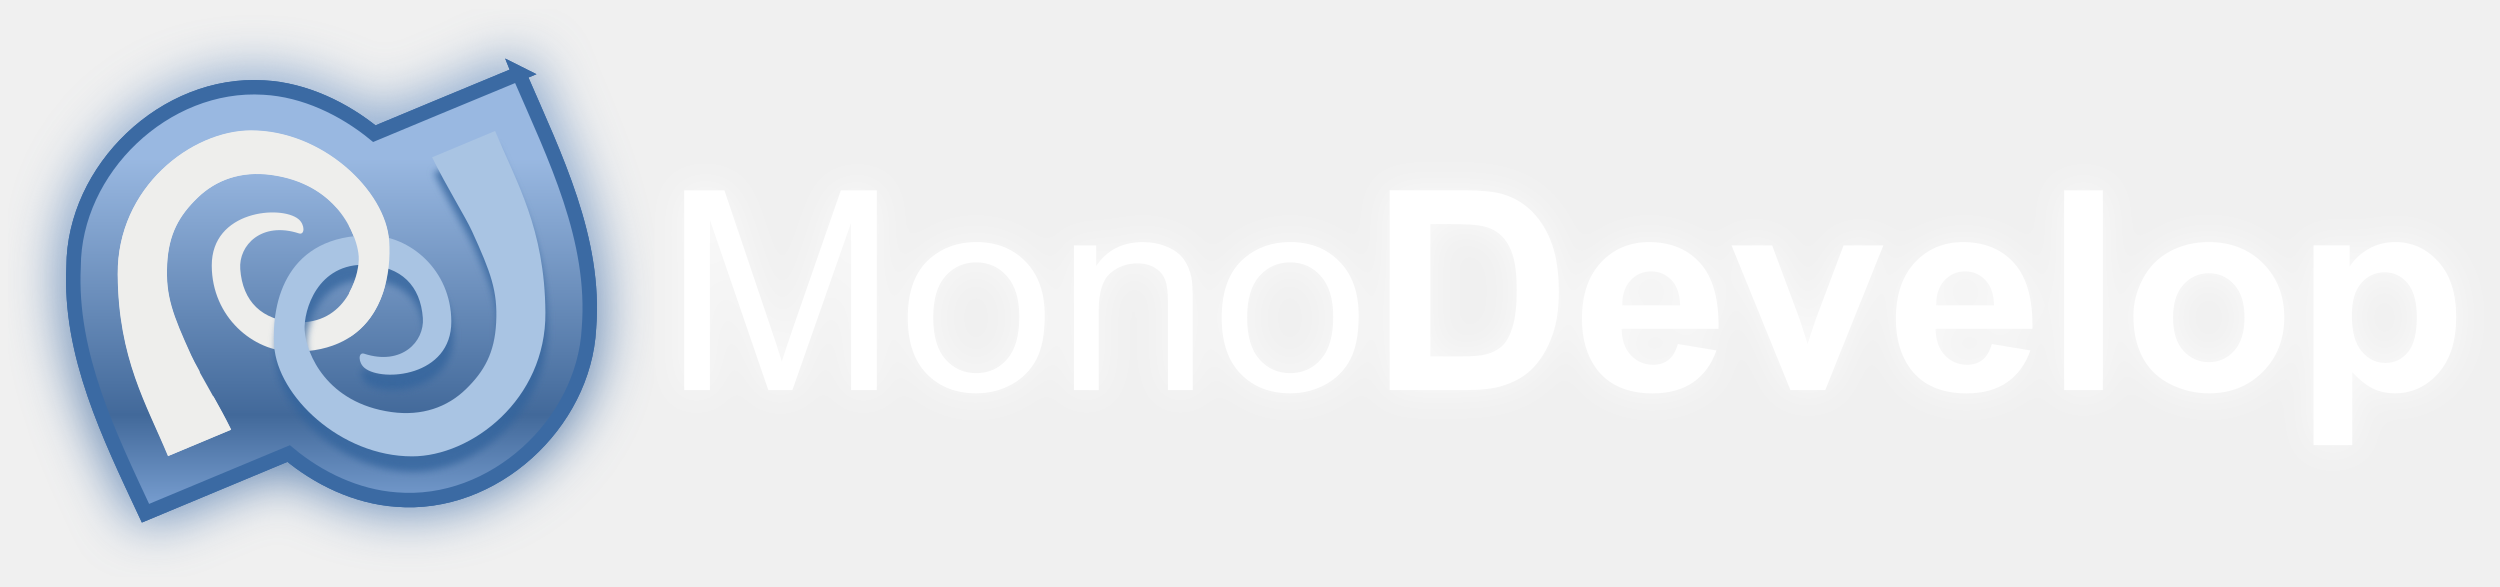
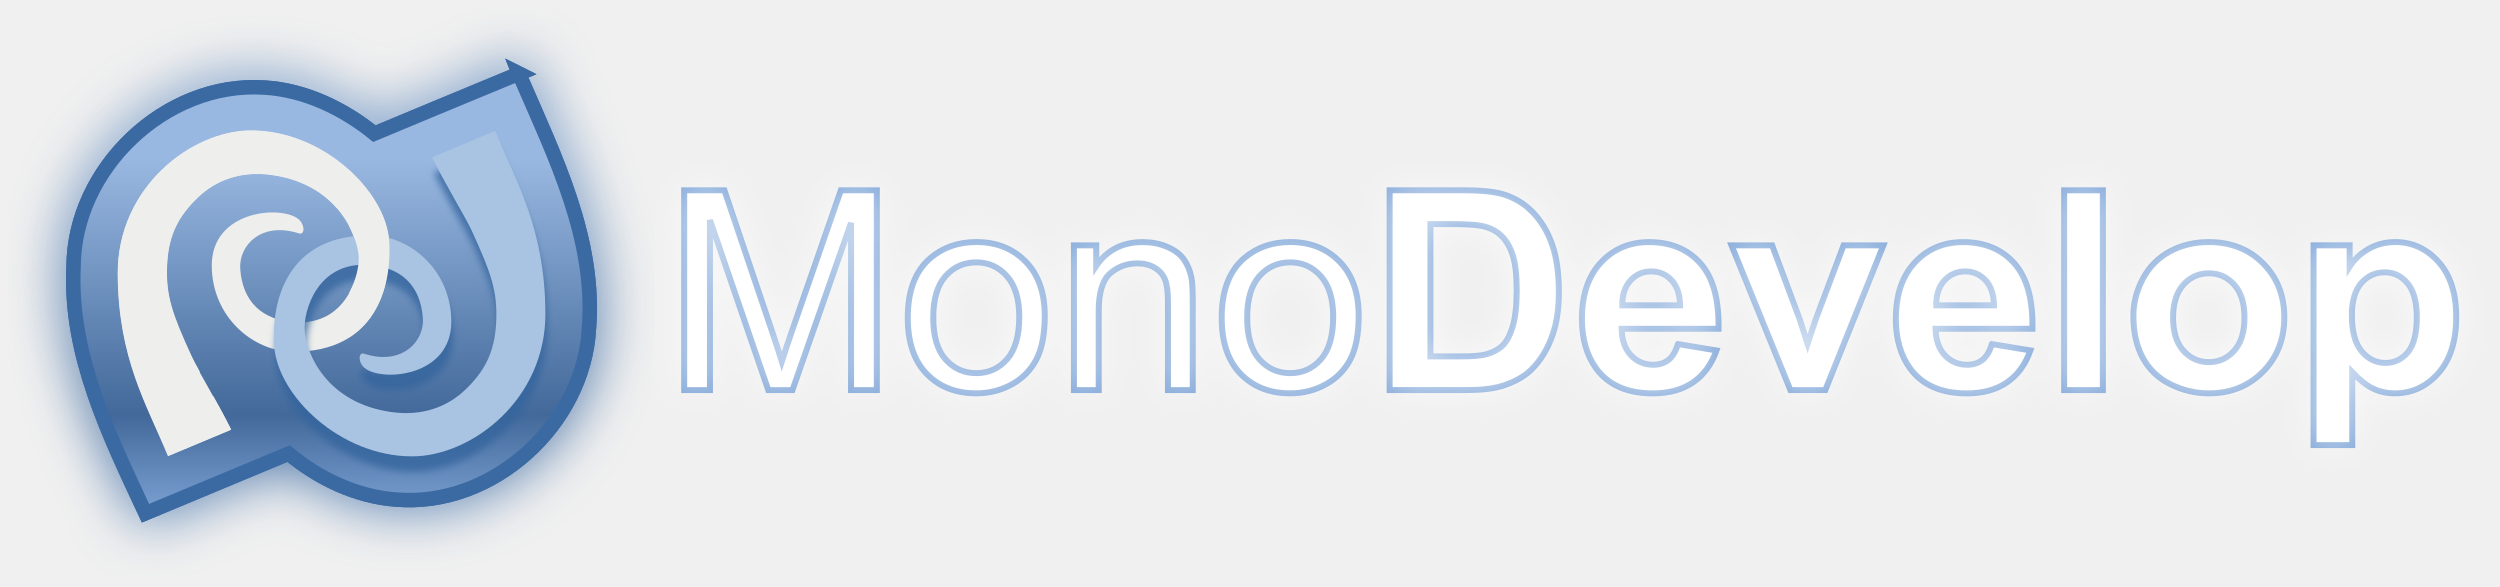
<svg xmlns="http://www.w3.org/2000/svg" xmlns:xlink="http://www.w3.org/1999/xlink" id="svg2" height="98" width="418" version="1.0" viewbox="0 0 418 98">
  <defs id="defs4">
    <filter id="filter7743" color-interpolation-filters="sRGB">
      <feGaussianBlur id="feGaussianBlur7745" stdDeviation="0.295" />
    </filter>
    <linearGradient id="linearGradient7985">
      <stop id="stop7987" stop-color="#80a6d8" offset="0" />
      <stop id="stop7991" stop-color="#42699a" offset="0.292" />
      <stop id="stop7989" stop-color="#99b8e1" offset="1" />
    </linearGradient>
    <linearGradient id="linearGradient10170" y2="14845" xlink:href="#linearGradient7985" gradientUnits="userSpaceOnUse" x2="2128.6" gradientTransform="matrix(-0.3354253,0,0,0.3324045,1784.933,-5981.177)" y1="15027" x1="2128.6" />
    <filter id="filter10425" height="1.343" width="1.05" color-interpolation-filters="sRGB" y="-0.171" x="-0.025">
      <feGaussianBlur id="feGaussianBlur10427" stdDeviation="3.059" />
    </filter>
    <filter id="filter10501" height="1.291" width="1.249" color-interpolation-filters="sRGB" y="-0.146" x="-0.125">
      <feGaussianBlur id="feGaussianBlur10503" stdDeviation="4.608" />
    </filter>
  </defs>
  <g id="layer1" transform="translate(-126.564,-124.6609)">
    <rect id="rect6284" style="enable-background:accumulate;" fill-rule="nonzero" height="48" width="48" display="none" y="-2051.1" x="-1661.8" fill="#eeeeec" />
    <rect id="rect6592" style="enable-background:accumulate;" fill-rule="nonzero" height="32" width="32" display="none" y="-1975.1" x="-1654.9" fill="#eeeeec" />
    <rect id="rect6749" style="enable-background:accumulate;" fill-rule="nonzero" height="22" width="22" display="none" y="-1924.1" x="-1654.9" fill="#eeeeec" />
    <rect id="rect6833" style="enable-background:accumulate;" fill-rule="nonzero" height="16" width="16" display="none" y="-1882.1" x="-1654.9" fill="#eeeeec" />
    <rect id="rect8104" style="enable-background:accumulate;" fill-rule="nonzero" height="24" width="24" display="none" y="-1925.1" x="-1630.9" fill="#eeeeec" />
-     <g id="text9929" style="writing-mode:lr-tb;text-anchor:start;text-align:start;" font-weight="bold" transform="scale(1.005134,0.9948925)" line-height="50%" font-stretch="normal" font-size="46.904px" font-variant="normal" font-style="normal" font-family="Sans" fill="#FFF">
+     <g id="text9929" style="writing-mode:lr-tb;text-anchor:start;text-align:start;" font-weight="bold" transform="scale(1.005134,0.9948925)" line-height="50%" font-stretch="normal" font-size="46.904px" font-variant="normal" font-style="normal" font-family="Sans" fill="#FFF" stroke-width="1" stroke="#80a6d8" stroke-opacity="1">
      <path id="path8977" d="m239.73,190.86,0-33.575,6.687,0,7.947,23.772c0.733,2.214,1.267,3.87,1.603,4.97,0.382-1.221,0.977-3.015,1.786-5.382l8.039-23.36h5.978v33.575h-4.283v-28.101l-9.756,28.101h-4.008l-9.71-28.582v28.582z" />
      <path id="path8979" d="m276.92,178.69c0-4.504,1.252-7.84,3.756-10.008,2.092-1.802,4.641-2.702,7.649-2.703,3.344,0,6.077,1.095,8.199,3.287,2.122,2.191,3.183,5.218,3.183,9.081-0,3.13-0.47,5.592-1.409,7.386-0.939,1.794-2.305,3.187-4.099,4.18-1.794,0.992-3.752,1.489-5.874,1.489-3.405,0-6.157-1.092-8.256-3.275-2.099-2.183-3.149-5.329-3.149-9.436zm4.237,0c-0,3.115,0.679,5.447,2.038,6.997,1.359,1.55,3.069,2.325,5.13,2.325,2.046,0,3.748-0.779,5.107-2.336,1.359-1.557,2.038-3.932,2.038-7.123-0-3.008-0.683-5.287-2.05-6.836s-3.065-2.325-5.096-2.325c-2.061,0-3.771,0.771-5.13,2.313-1.359,1.542-2.038,3.87-2.038,6.985z" />
      <path id="path8981" d="m304.56,190.86,0-24.322,3.71,0,0,3.458c1.786-2.672,4.367-4.008,7.741-4.008,1.466,0,2.813,0.263,4.042,0.79,1.229,0.527,2.149,1.218,2.76,2.073,0.611,0.855,1.038,1.87,1.282,3.046,0.153,0.763,0.229,2.099,0.229,4.008v14.955h-4.122v-14.795c-0-1.679-0.16-2.935-0.481-3.767-0.321-0.832-0.889-1.496-1.706-1.992-0.817-0.496-1.775-0.744-2.874-0.744-1.756,0-3.271,0.557-4.546,1.672s-1.912,3.229-1.912,6.344v13.283z" />
      <path id="path8983" d="m329.14,178.69c0-4.504,1.252-7.84,3.756-10.008,2.092-1.802,4.641-2.702,7.649-2.703,3.344,0,6.077,1.095,8.199,3.287,2.122,2.191,3.183,5.218,3.183,9.081-0,3.13-0.47,5.592-1.409,7.386-0.939,1.794-2.305,3.187-4.099,4.18-1.794,0.992-3.752,1.489-5.874,1.489-3.405,0-6.157-1.092-8.256-3.275-2.099-2.183-3.149-5.329-3.149-9.436zm4.237,0c0,3.115,0.679,5.447,2.038,6.997,1.359,1.55,3.069,2.325,5.13,2.325,2.046,0,3.748-0.779,5.107-2.336,1.359-1.557,2.038-3.932,2.038-7.123-0-3.008-0.683-5.287-2.05-6.836s-3.065-2.325-5.096-2.325c-2.061,0-3.771,0.771-5.13,2.313-1.359,1.542-2.038,3.87-2.038,6.985z" />
      <path id="path8985" d="m357.08,157.28,12.39,0c2.794,0,4.924,0.214,6.39,0.641,1.97,0.58,3.657,1.611,5.061,3.092,1.405,1.481,2.473,3.294,3.206,5.439,0.733,2.145,1.099,4.79,1.099,7.936-0,2.764-0.344,5.145-1.031,7.146-0.84,2.443-2.038,4.42-3.596,5.932-1.176,1.145-2.764,2.038-4.764,2.68-1.496,0.473-3.496,0.71-6,0.71h-12.757zm6.779,5.68,0,22.238,5.061,0c1.893,0,3.26-0.107,4.099-0.321,1.099-0.275,2.012-0.74,2.737-1.397,0.725-0.657,1.317-1.737,1.775-3.241,0.458-1.504,0.687-3.554,0.687-6.149-0-2.596-0.229-4.588-0.687-5.978-0.458-1.389-1.099-2.473-1.924-3.252-0.825-0.779-1.87-1.305-3.138-1.58-0.947-0.214-2.802-0.321-5.565-0.321z" />
      <path id="path8987" d="m405.03,183.12,6.413,1.076c-0.825,2.351-2.126,4.141-3.905,5.371-1.779,1.229-4.004,1.844-6.676,1.844-4.229,0-7.359-1.382-9.39-4.145-1.603-2.214-2.405-5.008-2.405-8.382,0-4.031,1.054-7.188,3.16-9.47s4.771-3.424,7.993-3.424c3.619,0,6.474,1.195,8.565,3.584,2.092,2.389,3.092,6.05,3,10.982h-16.123c0.046,1.909,0.565,3.393,1.557,4.455,0.992,1.061,2.229,1.592,3.71,1.592,1.008,0,1.855-0.275,2.542-0.824,0.687-0.55,1.206-1.435,1.557-2.657zm0.366-6.504c-0.046-1.863-0.527-3.279-1.443-4.248-0.916-0.97-2.031-1.454-3.344-1.454-1.405,0-2.565,0.511-3.481,1.534-0.916,1.023-1.367,2.412-1.351,4.168z" />
      <path id="path8989" d="m423.75,190.86-9.802-24.322,6.756,0,4.58,12.413,1.328,4.145c0.351-1.054,0.573-1.748,0.664-2.084,0.214-0.687,0.443-1.374,0.687-2.061l4.626-12.413h6.619l-9.665,24.322z" />
      <path id="path8991" d="m457.25,183.12,6.413,1.076c-0.825,2.351-2.126,4.141-3.905,5.371-1.779,1.229-4.004,1.844-6.676,1.844-4.229,0-7.359-1.382-9.39-4.145-1.603-2.214-2.405-5.008-2.405-8.382,0-4.031,1.054-7.188,3.16-9.47s4.771-3.424,7.993-3.424c3.619,0,6.474,1.195,8.565,3.584,2.092,2.389,3.092,6.05,3,10.982h-16.123c0.046,1.909,0.565,3.393,1.557,4.455,0.992,1.061,2.229,1.592,3.71,1.592,1.008,0,1.855-0.275,2.542-0.824,0.687-0.55,1.206-1.435,1.557-2.657zm0.366-6.504c-0.046-1.863-0.527-3.279-1.443-4.248-0.916-0.97-2.031-1.454-3.344-1.454-1.405,0-2.565,0.511-3.481,1.534-0.916,1.023-1.367,2.412-1.351,4.168z" />
      <path id="path8993" d="m469.28,190.86,0-33.575,6.436,0,0,33.575z" />
      <path id="path8995" d="m480.8,178.35c0-2.138,0.527-4.206,1.58-6.207,1.054-2,2.546-3.527,4.477-4.58s4.088-1.58,6.47-1.58c3.68,0,6.695,1.195,9.046,3.584,2.351,2.389,3.527,5.409,3.527,9.058-0,3.68-1.187,6.729-3.561,9.149s-5.363,3.63-8.966,3.63c-2.229,0-4.355-0.504-6.378-1.512-2.023-1.008-3.561-2.485-4.615-4.432s-1.58-4.317-1.58-7.111zm6.596,0.344c-0,2.412,0.573,4.26,1.718,5.542,1.145,1.282,2.557,1.924,4.237,1.924s3.088-0.641,4.226-1.924,1.706-3.145,1.706-5.588c-0-2.382-0.569-4.214-1.706-5.497-1.137-1.282-2.546-1.924-4.226-1.924-1.679,0-3.092,0.641-4.237,1.924s-1.718,3.13-1.718,5.542z" />
      <path id="path8997" d="m510.77,166.53,6,0,0,3.573c0.779-1.221,1.832-2.214,3.16-2.977,1.328-0.763,2.802-1.145,4.42-1.145,2.825,0,5.222,1.107,7.191,3.321,1.97,2.214,2.954,5.298,2.954,9.252-0,4.061-0.992,7.218-2.977,9.47-1.985,2.252-4.39,3.378-7.214,3.378-1.344,0-2.561-0.267-3.653-0.802-1.092-0.534-2.241-1.45-3.447-2.748v12.253h-6.436zm6.367,11.749c-0,2.733,0.542,4.752,1.626,6.058s2.405,1.958,3.962,1.958c1.496,0,2.741-0.599,3.733-1.798,0.992-1.198,1.489-3.164,1.489-5.897-0-2.55-0.511-4.443-1.534-5.68-1.023-1.237-2.29-1.855-3.802-1.855-1.573,0-2.878,0.607-3.916,1.821s-1.557,3.012-1.557,5.394z" />
    </g>
    <g id="text10175" opacity="0.692" style="writing-mode:lr-tb;text-anchor:start;text-align:start;" font-weight="bold" transform="matrix(1.005134,0,0,0.9948925,-888.9523,1197.858)" line-height="50%" filter="url(#filter10425)" font-stretch="normal" font-size="46.904px" font-variant="normal" font-style="normal" font-family="Sans" fill="#FFF">
      <path id="path8954" d="m1124.1-1013.2,0-33.575,6.688,0,7.947,23.772c0.733,2.214,1.267,3.87,1.603,4.97,0.382-1.221,0.977-3.015,1.786-5.382l8.039-23.36h5.978v33.575h-4.283v-28.101l-9.756,28.101h-4.008l-9.711-28.582v28.582z" />
      <path id="path8956" d="m1161.3-1025.3c0-4.504,1.252-7.84,3.756-10.008,2.092-1.802,4.641-2.702,7.649-2.702,3.344,0,6.077,1.095,8.199,3.286,2.122,2.191,3.183,5.218,3.183,9.081,0,3.13-0.469,5.592-1.409,7.386s-2.305,3.187-4.099,4.18-3.752,1.489-5.874,1.489c-3.405,0-6.157-1.092-8.256-3.275-2.099-2.183-3.149-5.329-3.149-9.436zm4.237,0c0,3.115,0.679,5.447,2.038,6.997s3.069,2.325,5.13,2.325c2.046,0,3.748-0.779,5.107-2.336,1.359-1.557,2.038-3.932,2.038-7.123,0-3.008-0.683-5.287-2.05-6.836-1.367-1.55-3.065-2.325-5.096-2.325-2.061,0-3.771,0.771-5.13,2.313-1.359,1.542-2.038,3.87-2.038,6.985z" />
      <path id="path8958" d="m1189-1013.2,0-24.322,3.71,0,0,3.458c1.786-2.672,4.367-4.008,7.741-4.008,1.466,0,2.813,0.263,4.042,0.79,1.229,0.527,2.149,1.218,2.76,2.073,0.611,0.855,1.038,1.87,1.283,3.046,0.153,0.763,0.229,2.099,0.229,4.008v14.955h-4.122v-14.795c0-1.679-0.16-2.935-0.481-3.767-0.321-0.832-0.889-1.496-1.706-1.992-0.817-0.496-1.775-0.744-2.874-0.744-1.756,0-3.271,0.557-4.546,1.672s-1.912,3.229-1.912,6.344v13.283z" />
      <path id="path8960" d="m1213.5-1025.3c0-4.504,1.252-7.84,3.756-10.008,2.092-1.802,4.641-2.702,7.649-2.702,3.344,0,6.077,1.095,8.199,3.286,2.122,2.191,3.183,5.218,3.183,9.081-0,3.13-0.47,5.592-1.409,7.386-0.939,1.794-2.305,3.187-4.099,4.18s-3.752,1.489-5.874,1.489c-3.405,0-6.157-1.092-8.256-3.275-2.099-2.183-3.149-5.329-3.149-9.436zm4.237,0c0,3.115,0.679,5.447,2.038,6.997,1.359,1.55,3.069,2.325,5.13,2.325,2.046,0,3.748-0.779,5.107-2.336,1.359-1.557,2.038-3.932,2.038-7.123-0-3.008-0.683-5.287-2.05-6.836s-3.065-2.325-5.096-2.325c-2.061,0-3.771,0.771-5.13,2.313-1.359,1.542-2.038,3.87-2.038,6.985z" />
      <path id="path8962" d="m1241.5-1046.7,12.39,0c2.794,0,4.924,0.214,6.39,0.641,1.97,0.58,3.657,1.611,5.061,3.092,1.405,1.481,2.473,3.294,3.206,5.439,0.733,2.145,1.099,4.79,1.099,7.936,0,2.764-0.344,5.145-1.031,7.146-0.84,2.443-2.038,4.42-3.596,5.932-1.176,1.145-2.764,2.038-4.764,2.68-1.496,0.473-3.496,0.71-6,0.71h-12.756zm6.779,5.68,0,22.238,5.061,0c1.893,0,3.26-0.107,4.099-0.321,1.099-0.275,2.012-0.741,2.737-1.397,0.725-0.657,1.317-1.737,1.775-3.241,0.458-1.504,0.687-3.554,0.687-6.149,0-2.595-0.229-4.588-0.687-5.977-0.458-1.389-1.099-2.473-1.924-3.252-0.825-0.779-1.87-1.305-3.138-1.58-0.947-0.214-2.802-0.321-5.565-0.321z" />
      <path id="path8964" d="m1289.4-1020.9,6.413,1.076c-0.825,2.351-2.126,4.141-3.905,5.371-1.779,1.229-4.004,1.844-6.676,1.844-4.229,0-7.359-1.382-9.39-4.145-1.603-2.214-2.405-5.008-2.405-8.382,0-4.031,1.054-7.187,3.16-9.47,2.107-2.283,4.771-3.424,7.993-3.424,3.619,0,6.474,1.195,8.566,3.584,2.092,2.389,3.092,6.05,3,10.982h-16.123c0.046,1.909,0.565,3.393,1.557,4.455,0.993,1.061,2.229,1.592,3.71,1.592,1.008,0,1.855-0.275,2.542-0.825,0.687-0.55,1.206-1.435,1.557-2.657zm0.366-6.504c-0.046-1.863-0.527-3.279-1.443-4.248-0.916-0.97-2.031-1.454-3.344-1.454-1.405,0-2.565,0.511-3.481,1.534s-1.367,2.412-1.351,4.168z" />
      <path id="path8966" d="m1308.2-1013.2-9.802-24.322,6.756,0,4.58,12.413,1.328,4.145c0.351-1.054,0.573-1.748,0.664-2.084,0.214-0.687,0.443-1.374,0.687-2.061l4.626-12.413h6.619l-9.665,24.322z" />
      <path id="path8968" d="m1341.7-1020.9,6.413,1.076c-0.825,2.351-2.126,4.141-3.905,5.371-1.779,1.229-4.004,1.844-6.676,1.844-4.229,0-7.359-1.382-9.39-4.145-1.603-2.214-2.405-5.008-2.405-8.382,0-4.031,1.054-7.187,3.16-9.47,2.107-2.283,4.771-3.424,7.993-3.424,3.619,0,6.474,1.195,8.565,3.584,2.092,2.389,3.092,6.05,3,10.982h-16.123c0.046,1.909,0.565,3.393,1.557,4.455,0.992,1.061,2.229,1.592,3.71,1.592,1.008,0,1.855-0.275,2.542-0.825,0.687-0.55,1.206-1.435,1.557-2.657zm0.366-6.504c-0.046-1.863-0.527-3.279-1.443-4.248-0.916-0.97-2.031-1.454-3.344-1.454-1.405,0-2.565,0.511-3.481,1.534s-1.367,2.412-1.351,4.168z" />
      <path id="path8970" d="m1353.7-1013.2,0-33.575,6.436,0,0,33.575z" />
      <path id="path8972" d="m1365.2-1025.7c0-2.138,0.527-4.206,1.58-6.207s2.546-3.527,4.477-4.58c1.931-1.054,4.088-1.58,6.47-1.58,3.68,0,6.695,1.195,9.046,3.584,2.351,2.389,3.527,5.409,3.527,9.058-0,3.68-1.187,6.729-3.561,9.149-2.374,2.42-5.363,3.63-8.966,3.63-2.229,0-4.355-0.504-6.378-1.512-2.023-1.008-3.561-2.485-4.615-4.432s-1.58-4.317-1.58-7.111zm6.596,0.344c0,2.412,0.573,4.26,1.718,5.542,1.145,1.283,2.557,1.924,4.237,1.924s3.088-0.641,4.226-1.924c1.137-1.282,1.706-3.145,1.706-5.588,0-2.382-0.569-4.214-1.706-5.497s-2.546-1.924-4.226-1.924-3.092,0.641-4.237,1.924-1.718,3.13-1.718,5.542z" />
      <path id="path8974" d="m1395.2-1037.5,6,0,0,3.573c0.779-1.222,1.832-2.214,3.16-2.977s2.802-1.145,4.42-1.145c2.825,0,5.222,1.107,7.191,3.321s2.954,5.298,2.954,9.252c0,4.061-0.992,7.218-2.977,9.47-1.985,2.252-4.39,3.378-7.214,3.378-1.344,0-2.561-0.267-3.653-0.802-1.092-0.534-2.241-1.45-3.447-2.748v12.253h-6.436zm6.367,11.749c-0,2.733,0.542,4.752,1.626,6.058s2.405,1.958,3.962,1.958c1.496,0,2.741-0.599,3.733-1.798,0.992-1.198,1.489-3.164,1.489-5.897,0-2.55-0.511-4.443-1.534-5.68-1.023-1.237-2.29-1.855-3.802-1.855-1.573,0-2.878,0.607-3.916,1.821s-1.557,3.012-1.557,5.394z" />
    </g>
    <g id="g10455" fill-rule="evenodd" transform="translate(-888.9523,1197.858)" filter="url(#filter10501)">
      <path id="path10457" stroke-linejoin="miter" d="m1102.3-1060.9c-5.644,2.318-23.744,9.865-24.195,10.053-5.064-4.135-11.65-7.348-18.472-7.712-16.547-1.041-31.766,13.654-31.814,29.956-0.726,14.676,5.972,28.25,12.023,41.217,5.062-2.112,23.471-9.785,23.935-9.979,4.97,4.153,11.335,7.214,17.97,7.693,16.282,1.366,31.414-12.7,32.241-28.618,1.182-14.89-5.682-28.664-11.447-41.979-0.084-0.208-0.158-0.424-0.242-0.632z" stroke="#3b6aa3" stroke-linecap="butt" stroke-miterlimit="4" stroke-dasharray="none" stroke-width="2.416" fill="url(#linearGradient10170)" />
      <path id="path10459" d="m1043.6-996.93c-3.571-8.644-8.305-16.261-8.41-30.378-0.109-14.585,12.402-24.028,22.291-24.029,11.972,0,22.505,10.109,23.061,18.483,0.501,7.557-2.188,18.548-16.069,18.466-6.628-0.038-13.515-5.804-13.551-14.382-0.039-9.257,11.557-10.16,14.481-7.803,1.136,0.915,1.101,2.727,0.096,2.4-6.244-2.033-10.101,1.974-9.814,5.96,0.389,5.408,3.598,8.626,9.349,8.9,8.297,0.394,10.62-7.675,10.408-10.95-0.258-3.982-3.729-12.172-14.529-13.668-5.099-0.706-9.325,0.822-12.412,3.814-3.087,2.993-4.822,6.088-5.076,11.166-0.262,5.251,0.884,8.333,4.025,15.223,1.122,2.461,4.256,7.425,6.683,12.397l-10.532,4.403z" fill="#eeeeec" />
      <path id="path10461" opacity="0.774" d="m-854.97-180.31c1.774,4.294,4.125,8.078,4.178,15.09,0.054,7.245-6.161,11.935-11.073,11.936-5.947,0.001-11.179-5.021-11.455-9.18-0.249-3.754,1.087-9.214,7.982-9.173,3.292,0.019,6.713,2.883,6.731,7.144,0.019,4.598-5.741,5.047-7.193,3.876-0.564-0.455-0.547-1.354-0.048-1.192,3.101,1.01,5.017-0.981,4.875-2.96-0.193-2.687-1.787-4.285-4.644-4.421-4.121-0.196-5.275,3.813-5.17,5.439,0.128,1.978,1.853,6.046,7.217,6.789,2.533,0.351,4.632-0.408,6.166-1.895,1.533-1.487,2.396-3.024,2.521-5.546,0.13-2.609-0.439-4.139-2-7.562-0.557-1.223-2.114-3.688-3.319-6.158l5.232-2.187z" transform="matrix(2.013149,0,0,2.013149,2819.776,-685.7645)" filter="url(#filter7743)" fill="#33649d" />
      <path id="path10463" d="m1098.3-1051.3c3.571,8.644,8.305,16.262,8.41,30.379,0.109,14.585-12.402,24.028-22.291,24.028-11.972,0.002-22.505-10.108-23.061-18.482-0.501-7.558,2.188-18.549,16.069-18.467,6.628,0.039,13.515,5.804,13.551,14.382,0.039,9.256-11.557,10.16-14.481,7.803-1.136-0.915-1.101-2.727-0.096-2.4,6.244,2.033,10.101-1.974,9.814-5.96-0.389-5.408-3.598-8.626-9.349-8.899-8.297-0.394-10.62,7.675-10.408,10.95,0.258,3.982,3.729,12.172,14.529,13.667,5.099,0.706,9.325-0.821,12.412-3.814,3.087-2.993,4.822-6.088,5.076-11.165,0.262-5.252-0.884-8.333-4.025-15.223-1.122-2.462-4.256-7.425-6.683-12.397l10.532-4.403z" fill="#a9c4e3" />
      <path id="path10465" fill="#eeeeec" d="m1057.5-1051.4c-9.888,0-22.379,9.447-22.27,24.032,0.105,14.117,4.859,21.742,8.43,30.386l10.506-4.404c-0.938-1.922-1.964-3.761-2.957-5.536h-2.328v-4.215c-0.572-1.03-1.069-1.952-1.384-2.642-3.141-6.89-4.288-9.973-4.026-15.224,0.254-5.077,2.009-8.142,5.096-11.135,3.087-2.993,7.294-4.543,12.393-3.838,5.107,0.708,8.556,2.925,10.821,5.473h2.139v3.146c0.974,1.88,1.486,3.691,1.573,5.033,0.094,1.455-0.365,3.854-1.573,6.039v7.486c5.738-3.632,7.025-10.735,6.669-16.105-0.555-8.374-11.116-18.497-23.088-18.496z" />
      <path id="path10467" stroke-linejoin="miter" d="m1102.3-1060.9c-5.644,2.318-23.744,9.865-24.195,10.053-5.064-4.135-11.65-7.348-18.472-7.712-16.547-1.041-31.766,13.654-31.814,29.956-0.726,14.676,5.972,28.25,12.023,41.217,5.062-2.112,23.471-9.785,23.935-9.979,4.97,4.153,11.335,7.214,17.97,7.693,16.282,1.366,31.414-12.7,32.241-28.618,1.182-14.89-5.682-28.664-11.447-41.979-0.084-0.208-0.158-0.424-0.242-0.632z" stroke="#3b6aa3" stroke-linecap="butt" stroke-miterlimit="4" stroke-dasharray="none" stroke-width="2.416" fill="url(#linearGradient10170)" />
      <path id="path10469" d="m1043.6-996.93c-3.571-8.644-8.305-16.261-8.41-30.378-0.109-14.585,12.402-24.028,22.291-24.029,11.972,0,22.505,10.109,23.061,18.483,0.501,7.557-2.188,18.548-16.069,18.466-6.628-0.038-13.515-5.804-13.551-14.382-0.039-9.257,11.557-10.16,14.481-7.803,1.136,0.915,1.101,2.727,0.096,2.4-6.244-2.033-10.101,1.974-9.814,5.96,0.389,5.408,3.598,8.626,9.349,8.9,8.297,0.394,10.62-7.675,10.408-10.95-0.258-3.982-3.729-12.172-14.529-13.668-5.099-0.706-9.325,0.822-12.412,3.814-3.087,2.993-4.822,6.088-5.076,11.166-0.262,5.251,0.884,8.333,4.025,15.223,1.122,2.461,4.256,7.425,6.683,12.397l-10.532,4.403z" fill="#eeeeec" />
      <path id="path10471" opacity="0.774" d="m-854.97-180.31c1.774,4.294,4.125,8.078,4.178,15.09,0.054,7.245-6.161,11.935-11.073,11.936-5.947,0.001-11.179-5.021-11.455-9.18-0.249-3.754,1.087-9.214,7.982-9.173,3.292,0.019,6.713,2.883,6.731,7.144,0.019,4.598-5.741,5.047-7.193,3.876-0.564-0.455-0.547-1.354-0.048-1.192,3.101,1.01,5.017-0.981,4.875-2.96-0.193-2.687-1.787-4.285-4.644-4.421-4.121-0.196-5.275,3.813-5.17,5.439,0.128,1.978,1.853,6.046,7.217,6.789,2.533,0.351,4.632-0.408,6.166-1.895,1.533-1.487,2.396-3.024,2.521-5.546,0.13-2.609-0.439-4.139-2-7.562-0.557-1.223-2.114-3.688-3.319-6.158l5.232-2.187z" transform="matrix(2.013149,0,0,2.013149,2819.776,-685.7645)" filter="url(#filter7743)" fill="#33649d" />
      <path id="path10473" d="m1098.3-1051.3c3.571,8.644,8.305,16.262,8.41,30.379,0.109,14.585-12.402,24.028-22.291,24.028-11.972,0.002-22.505-10.108-23.061-18.482-0.501-7.558,2.188-18.549,16.069-18.467,6.628,0.039,13.515,5.804,13.551,14.382,0.039,9.256-11.557,10.16-14.481,7.803-1.136-0.915-1.101-2.727-0.096-2.4,6.244,2.033,10.101-1.974,9.814-5.96-0.389-5.408-3.598-8.626-9.349-8.899-8.297-0.394-10.62,7.675-10.408,10.95,0.258,3.982,3.729,12.172,14.529,13.667,5.099,0.706,9.325-0.821,12.412-3.814,3.087-2.993,4.822-6.088,5.076-11.165,0.262-5.252-0.884-8.333-4.025-15.223-1.122-2.462-4.256-7.425-6.683-12.397l10.532-4.403z" fill="#a9c4e3" />
      <path id="path10475" fill="#eeeeec" d="m1057.5-1051.4c-9.888,0-22.379,9.447-22.27,24.032,0.105,14.117,4.859,21.742,8.43,30.386l10.506-4.404c-0.938-1.922-1.964-3.761-2.957-5.536h-2.328v-4.215c-0.572-1.03-1.069-1.952-1.384-2.642-3.141-6.89-4.288-9.973-4.026-15.224,0.254-5.077,2.009-8.142,5.096-11.135,3.087-2.993,7.294-4.543,12.393-3.838,5.107,0.708,8.556,2.925,10.821,5.473h2.139v3.146c0.974,1.88,1.486,3.691,1.573,5.033,0.094,1.455-0.365,3.854-1.573,6.039v7.486c5.738-3.632,7.025-10.735,6.669-16.105-0.555-8.374-11.116-18.497-23.088-18.496z" />
    </g>
    <g id="g10439" fill-rule="evenodd" transform="translate(-888.9523,1197.858)">
      <path id="path9941" stroke-linejoin="miter" d="m1102.3-1060.9c-5.644,2.318-23.744,9.865-24.195,10.053-5.064-4.135-11.65-7.348-18.472-7.712-16.547-1.041-31.766,13.654-31.814,29.956-0.726,14.676,5.972,28.25,12.023,41.217,5.062-2.112,23.471-9.785,23.935-9.979,4.97,4.153,11.335,7.214,17.97,7.693,16.282,1.366,31.414-12.7,32.241-28.618,1.182-14.89-5.682-28.664-11.447-41.979-0.084-0.208-0.158-0.424-0.242-0.632z" stroke="#3b6aa3" stroke-linecap="butt" stroke-miterlimit="4" stroke-dasharray="none" stroke-width="2.416" fill="url(#linearGradient10170)" />
      <path id="path9943" d="m1043.6-996.93c-3.571-8.644-8.305-16.261-8.41-30.378-0.109-14.585,12.402-24.028,22.291-24.029,11.972,0,22.505,10.109,23.061,18.483,0.501,7.557-2.188,18.548-16.069,18.466-6.628-0.038-13.515-5.804-13.551-14.382-0.039-9.257,11.557-10.16,14.481-7.803,1.136,0.915,1.101,2.727,0.096,2.4-6.244-2.033-10.101,1.974-9.814,5.96,0.389,5.408,3.598,8.626,9.349,8.9,8.297,0.394,10.62-7.675,10.408-10.95-0.258-3.982-3.729-12.172-14.529-13.668-5.099-0.706-9.325,0.822-12.412,3.814-3.087,2.993-4.822,6.088-5.076,11.166-0.262,5.251,0.884,8.333,4.025,15.223,1.122,2.461,4.256,7.425,6.683,12.397l-10.532,4.403z" fill="#eeeeec" />
      <path id="path9945" opacity="0.774" d="m-854.97-180.31c1.774,4.294,4.125,8.078,4.178,15.09,0.054,7.245-6.161,11.935-11.073,11.936-5.947,0.001-11.179-5.021-11.455-9.18-0.249-3.754,1.087-9.214,7.982-9.173,3.292,0.019,6.713,2.883,6.731,7.144,0.019,4.598-5.741,5.047-7.193,3.876-0.564-0.455-0.547-1.354-0.048-1.192,3.101,1.01,5.017-0.981,4.875-2.96-0.193-2.687-1.787-4.285-4.644-4.421-4.121-0.196-5.275,3.813-5.17,5.439,0.128,1.978,1.853,6.046,7.217,6.789,2.533,0.351,4.632-0.408,6.166-1.895,1.533-1.487,2.396-3.024,2.521-5.546,0.13-2.609-0.439-4.139-2-7.562-0.557-1.223-2.114-3.688-3.319-6.158l5.232-2.187z" transform="matrix(2.013149,0,0,2.013149,2819.776,-685.7645)" filter="url(#filter7743)" fill="#33649d" />
      <path id="path9947" d="m1098.3-1051.3c3.571,8.644,8.305,16.262,8.41,30.379,0.109,14.585-12.402,24.028-22.291,24.028-11.972,0.002-22.505-10.108-23.061-18.482-0.501-7.558,2.188-18.549,16.069-18.467,6.628,0.039,13.515,5.804,13.551,14.382,0.039,9.256-11.557,10.16-14.481,7.803-1.136-0.915-1.101-2.727-0.096-2.4,6.244,2.033,10.101-1.974,9.814-5.96-0.389-5.408-3.598-8.626-9.349-8.899-8.297-0.394-10.62,7.675-10.408,10.95,0.258,3.982,3.729,12.172,14.529,13.667,5.099,0.706,9.325-0.821,12.412-3.814,3.087-2.993,4.822-6.088,5.076-11.165,0.262-5.252-0.884-8.333-4.025-15.223-1.122-2.462-4.256-7.425-6.683-12.397l10.532-4.403z" fill="#a9c4e3" />
      <path id="path9949" fill="#eeeeec" d="m1057.5-1051.4c-9.888,0-22.379,9.447-22.27,24.032,0.105,14.117,4.859,21.742,8.43,30.386l10.506-4.404c-0.938-1.922-1.964-3.761-2.957-5.536h-2.328v-4.215c-0.572-1.03-1.069-1.952-1.384-2.642-3.141-6.89-4.288-9.973-4.026-15.224,0.254-5.077,2.009-8.142,5.096-11.135,3.087-2.993,7.294-4.543,12.393-3.838,5.107,0.708,8.556,2.925,10.821,5.473h2.139v3.146c0.974,1.88,1.486,3.691,1.573,5.033,0.094,1.455-0.365,3.854-1.573,6.039v7.486c5.738-3.632,7.025-10.735,6.669-16.105-0.555-8.374-11.116-18.497-23.088-18.496z" />
      <path id="path10429" stroke-linejoin="miter" d="m1102.3-1060.9c-5.644,2.318-23.744,9.865-24.195,10.053-5.064-4.135-11.65-7.348-18.472-7.712-16.547-1.041-31.766,13.654-31.814,29.956-0.726,14.676,5.972,28.25,12.023,41.217,5.062-2.112,23.471-9.785,23.935-9.979,4.97,4.153,11.335,7.214,17.97,7.693,16.282,1.366,31.414-12.7,32.241-28.618,1.182-14.89-5.682-28.664-11.447-41.979-0.084-0.208-0.158-0.424-0.242-0.632z" stroke="#3b6aa3" stroke-linecap="butt" stroke-miterlimit="4" stroke-dasharray="none" stroke-width="2.416" fill="url(#linearGradient10170)" />
      <path id="path10431" d="m1043.6-996.93c-3.571-8.644-8.305-16.261-8.41-30.378-0.109-14.585,12.402-24.028,22.291-24.029,11.972,0,22.505,10.109,23.061,18.483,0.501,7.557-2.188,18.548-16.069,18.466-6.628-0.038-13.515-5.804-13.551-14.382-0.039-9.257,11.557-10.16,14.481-7.803,1.136,0.915,1.101,2.727,0.096,2.4-6.244-2.033-10.101,1.974-9.814,5.96,0.389,5.408,3.598,8.626,9.349,8.9,8.297,0.394,10.62-7.675,10.408-10.95-0.258-3.982-3.729-12.172-14.529-13.668-5.099-0.706-9.325,0.822-12.412,3.814-3.087,2.993-4.822,6.088-5.076,11.166-0.262,5.251,0.884,8.333,4.025,15.223,1.122,2.461,4.256,7.425,6.683,12.397l-10.532,4.403z" fill="#eeeeec" />
      <path id="path10433" opacity="0.774" d="m-854.97-180.31c1.774,4.294,4.125,8.078,4.178,15.09,0.054,7.245-6.161,11.935-11.073,11.936-5.947,0.001-11.179-5.021-11.455-9.18-0.249-3.754,1.087-9.214,7.982-9.173,3.292,0.019,6.713,2.883,6.731,7.144,0.019,4.598-5.741,5.047-7.193,3.876-0.564-0.455-0.547-1.354-0.048-1.192,3.101,1.01,5.017-0.981,4.875-2.96-0.193-2.687-1.787-4.285-4.644-4.421-4.121-0.196-5.275,3.813-5.17,5.439,0.128,1.978,1.853,6.046,7.217,6.789,2.533,0.351,4.632-0.408,6.166-1.895,1.533-1.487,2.396-3.024,2.521-5.546,0.13-2.609-0.439-4.139-2-7.562-0.557-1.223-2.114-3.688-3.319-6.158l5.232-2.187z" transform="matrix(2.013149,0,0,2.013149,2819.776,-685.7645)" filter="url(#filter7743)" fill="#33649d" />
      <path id="path10435" d="m1098.3-1051.3c3.571,8.644,8.305,16.262,8.41,30.379,0.109,14.585-12.402,24.028-22.291,24.028-11.972,0.002-22.505-10.108-23.061-18.482-0.501-7.558,2.188-18.549,16.069-18.467,6.628,0.039,13.515,5.804,13.551,14.382,0.039,9.256-11.557,10.16-14.481,7.803-1.136-0.915-1.101-2.727-0.096-2.4,6.244,2.033,10.101-1.974,9.814-5.96-0.389-5.408-3.598-8.626-9.349-8.899-8.297-0.394-10.62,7.675-10.408,10.95,0.258,3.982,3.729,12.172,14.529,13.667,5.099,0.706,9.325-0.821,12.412-3.814,3.087-2.993,4.822-6.088,5.076-11.165,0.262-5.252-0.884-8.333-4.025-15.223-1.122-2.462-4.256-7.425-6.683-12.397l10.532-4.403z" fill="#a9c4e3" />
      <path id="path10437" fill="#eeeeec" d="m1057.5-1051.4c-9.888,0-22.379,9.447-22.27,24.032,0.105,14.117,4.859,21.742,8.43,30.386l10.506-4.404c-0.938-1.922-1.964-3.761-2.957-5.536h-2.328v-4.215c-0.572-1.03-1.069-1.952-1.384-2.642-3.141-6.89-4.288-9.973-4.026-15.224,0.254-5.077,2.009-8.142,5.096-11.135,3.087-2.993,7.294-4.543,12.393-3.838,5.107,0.708,8.556,2.925,10.821,5.473h2.139v3.146c0.974,1.88,1.486,3.691,1.573,5.033,0.094,1.455-0.365,3.854-1.573,6.039v7.486c5.738-3.632,7.025-10.735,6.669-16.105-0.555-8.374-11.116-18.497-23.088-18.496z" />
    </g>
    <flowRoot id="flowRoot6492" font-weight="normal" xml:space="preserve" font-size="12px" font-style="normal" font-family="Bitstream Vera Sans" fill="#000000">
      <flowRegion id="flowRegion6494">
        <rect id="rect6496" y="-680.94" width="375.56" x="3084.2" height="111.9" />
      </flowRegion>
      <flowPara id="flowPara6498" />
    </flowRoot>
    <text id="text6500" font-weight="normal" xml:space="preserve" transform="translate(-2.66397,63.8777)" font-style="normal" font-size="12px" y="-651.818" x="3134.747" font-family="Bitstream Vera Sans" fill="#000000">
      <tspan id="tspan6502" x="3134.747" y="-651.818" />
    </text>
  </g>
</svg>
